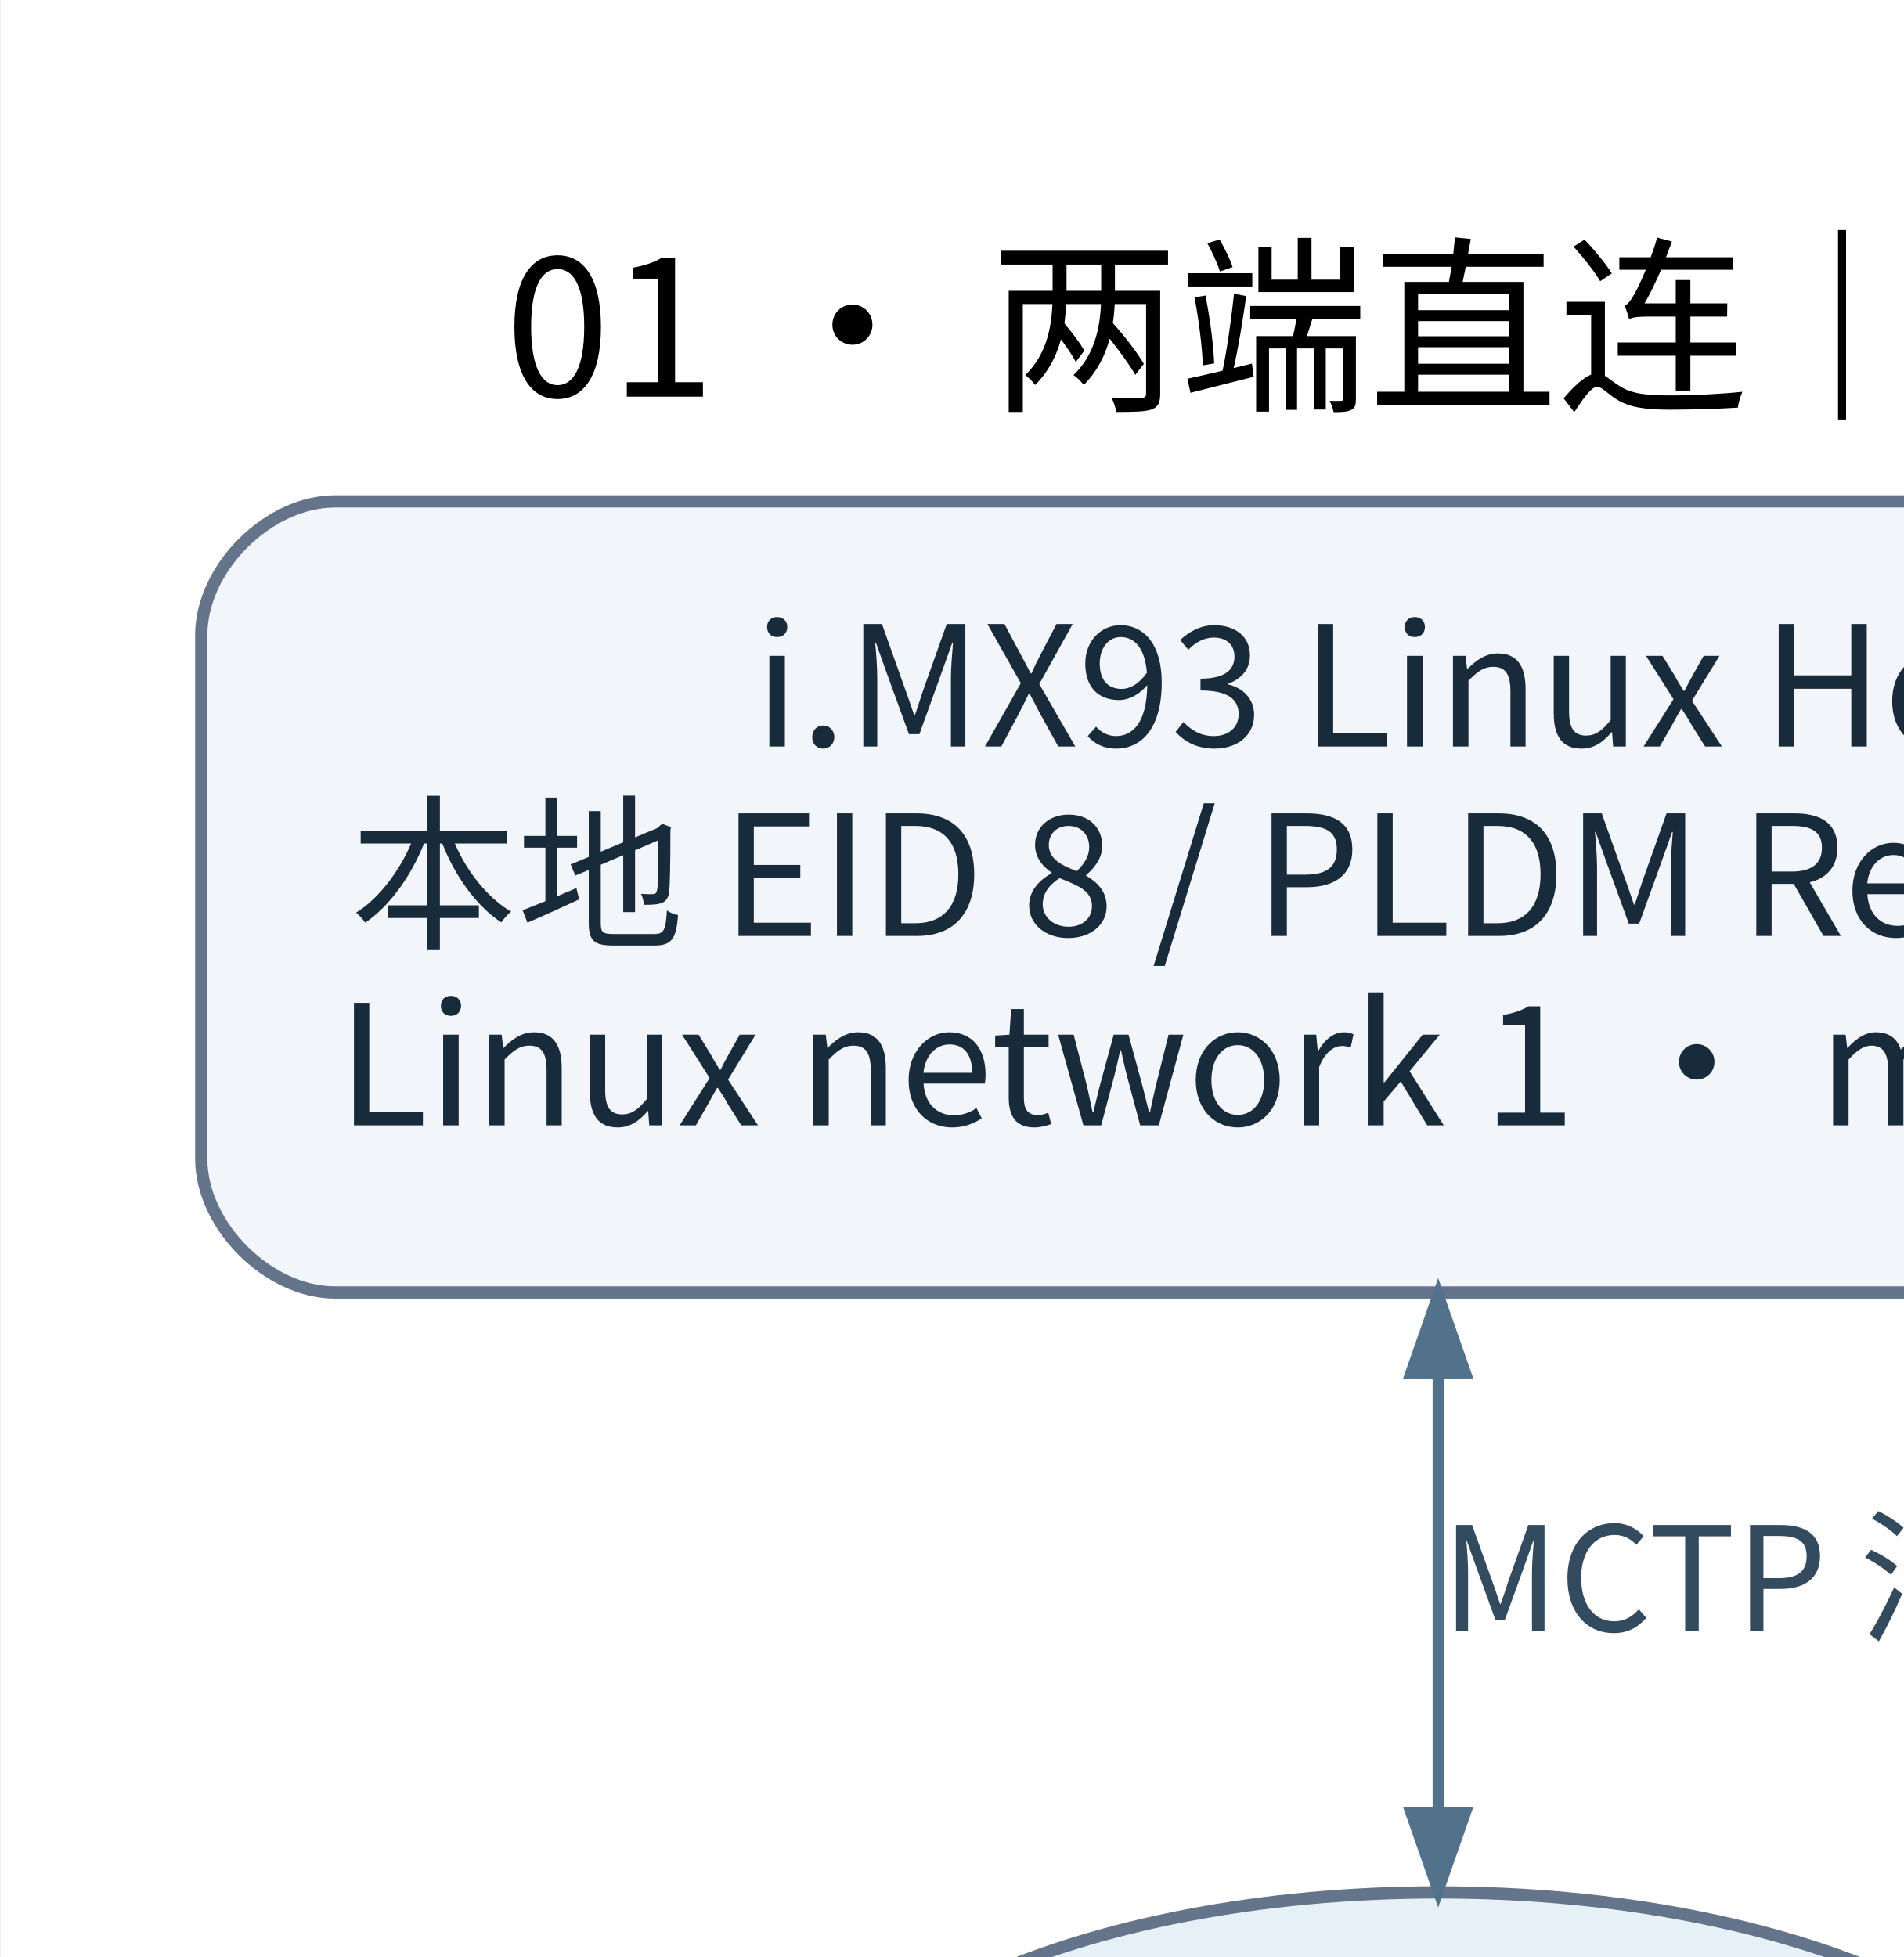
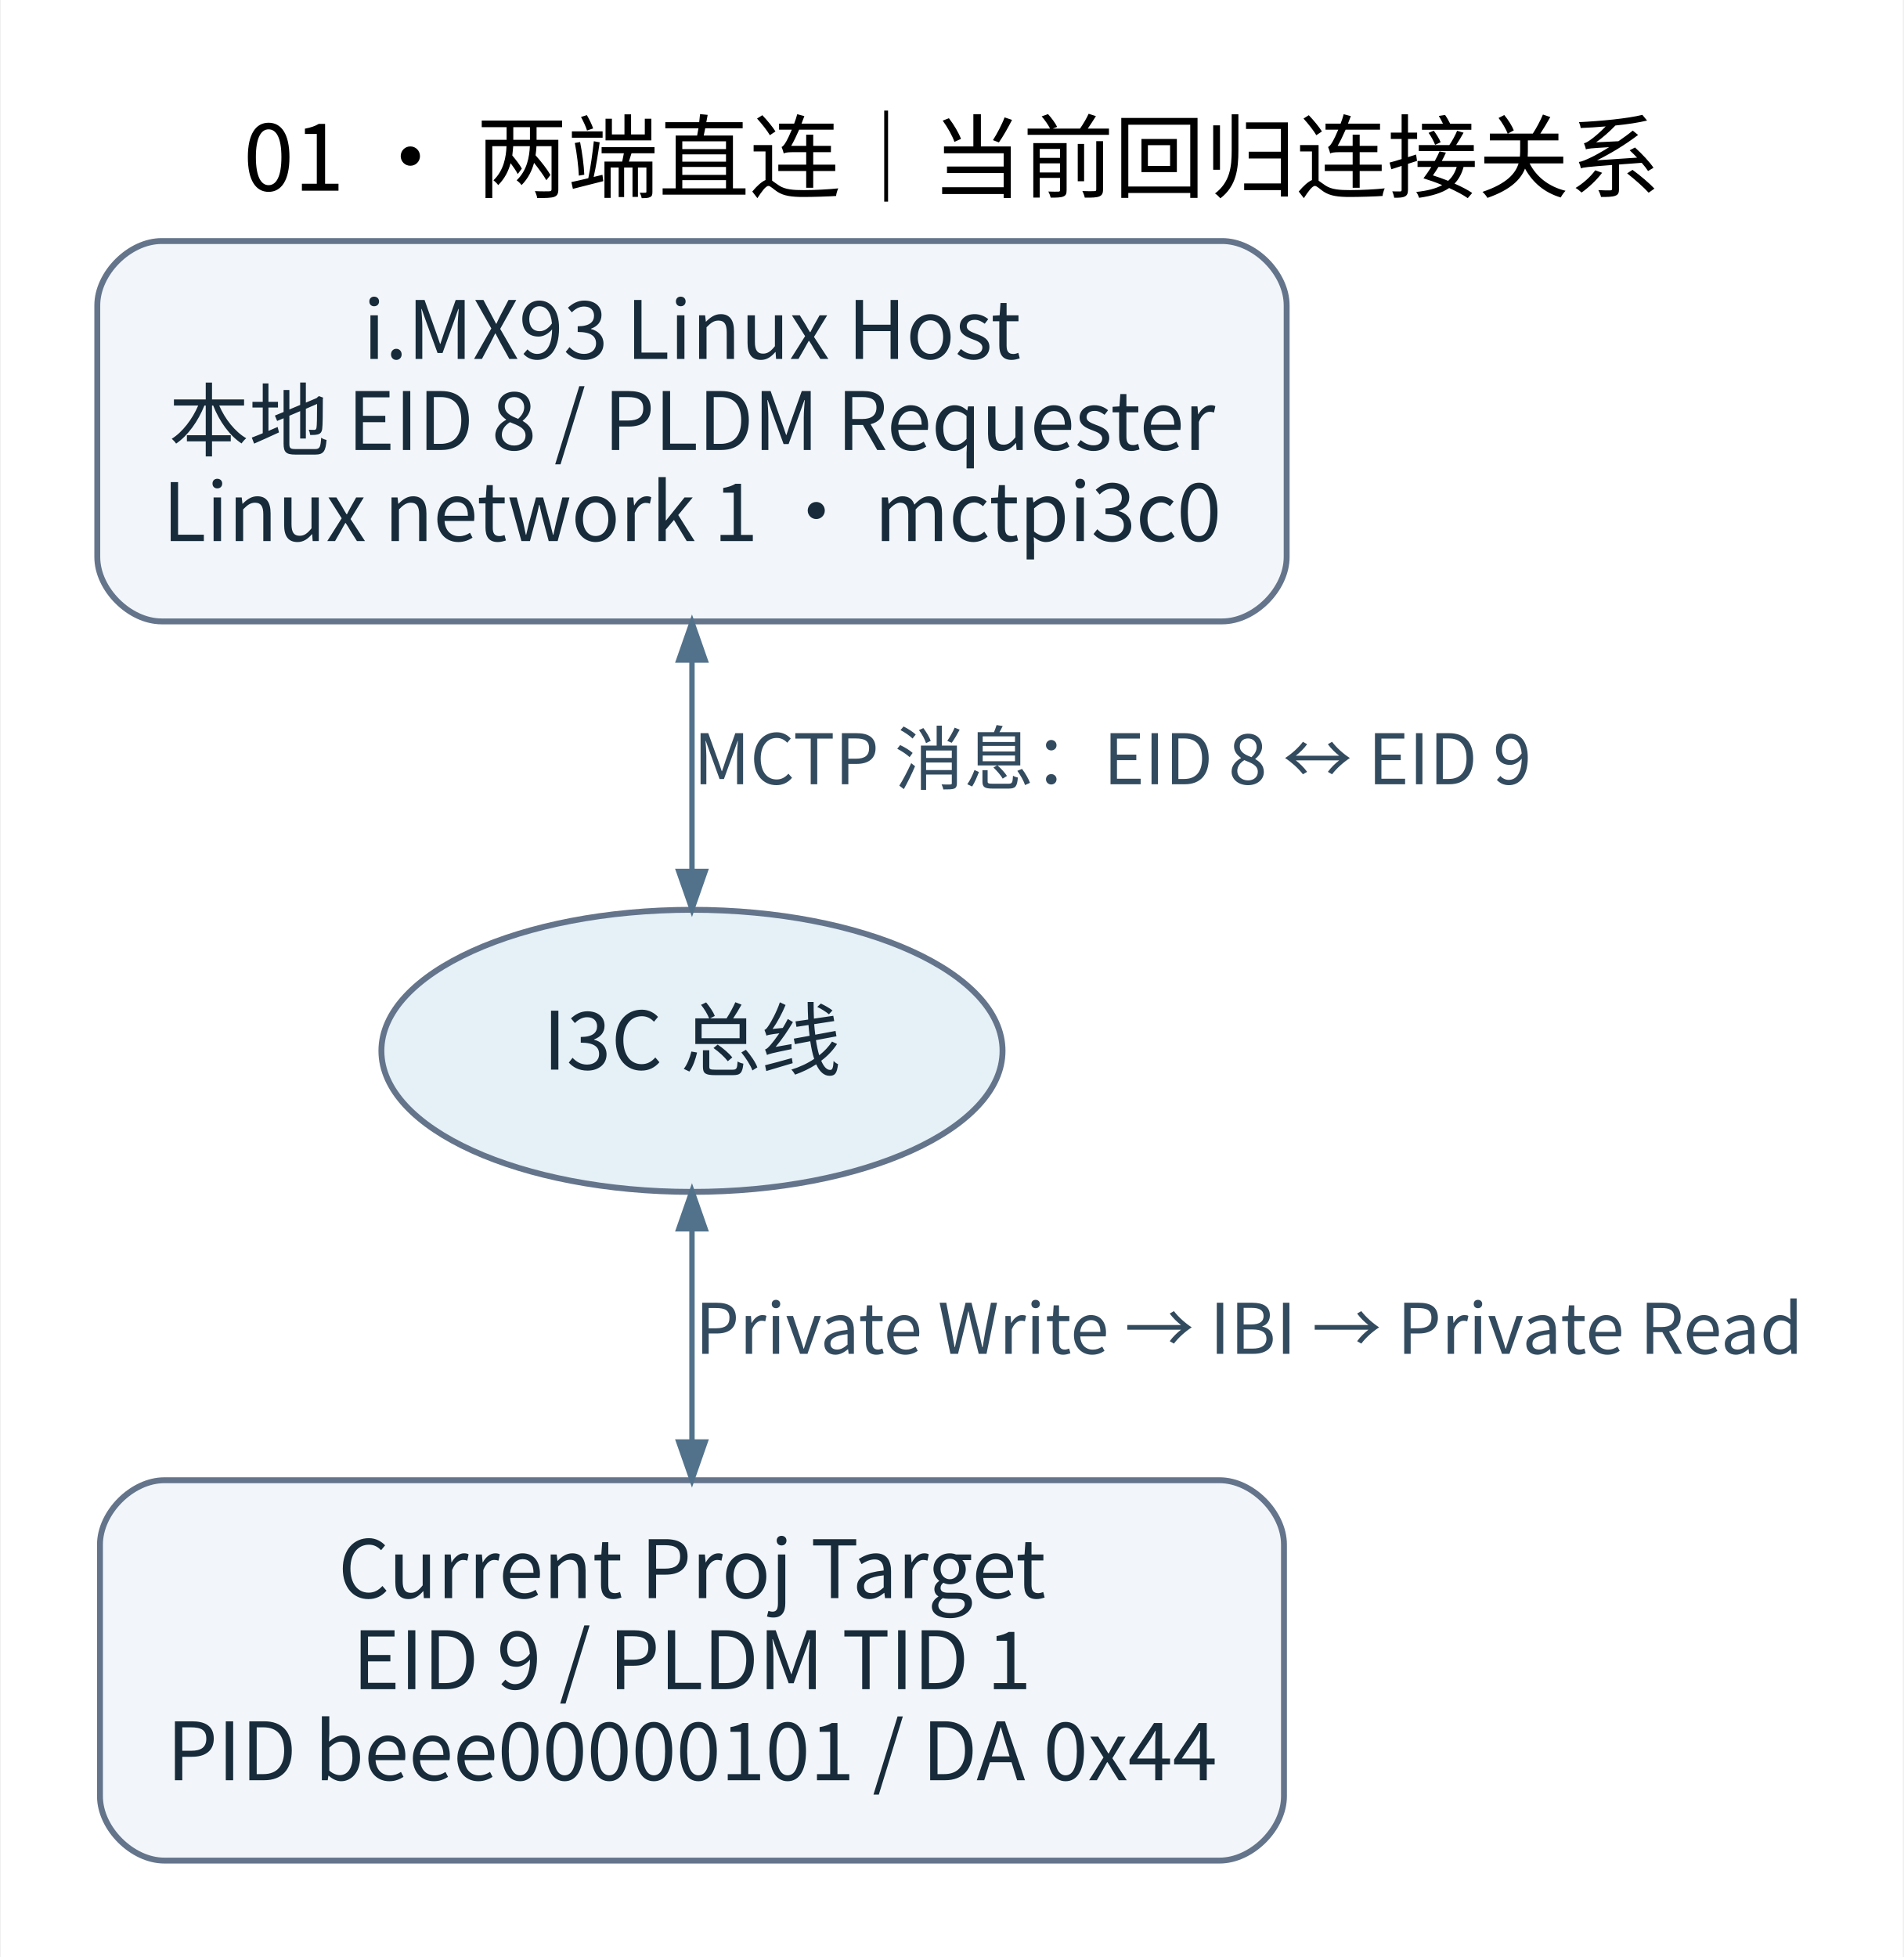
- <svg xmlns="http://www.w3.org/2000/svg" width="740pt" height="761pt" viewBox="0.00 0.00 355.00 365.33">
-   <g id="graph0" class="graph" transform="scale(2.08 2.08) rotate(0) translate(18 347.33)">
+ <svg xmlns="http://www.w3.org/2000/svg" width="355pt" height="365pt" viewBox="0.00 0.00 355.00 365.33">
+   <g id="graph0" class="graph" transform="scale(1 1) rotate(0) translate(18 347.33)">
    <polygon fill="white" stroke="transparent" points="-18,18 -18,-347.33 337,-347.33 337,18 -18,18" />
    <text text-anchor="middle" x="159.5" y="-311.73" font-family="Noto Sans CJK SC" font-size="17.00">01 · 两端直连｜当前回归连接关系</text>
    <g id="node1" class="node">
      <path fill="#f2f6fa" stroke="#64748b" stroke-width="1.1" d="M210,-302.33C210,-302.33 12,-302.33 12,-302.33 6,-302.33 0,-296.33 0,-290.33 0,-290.33 0,-243.33 0,-243.33 0,-237.33 6,-231.33 12,-231.33 12,-231.33 210,-231.33 210,-231.33 216,-231.33 222,-237.33 222,-243.33 222,-243.33 222,-290.33 222,-290.33 222,-296.33 216,-302.33 210,-302.33" />
      <text text-anchor="middle" x="111" y="-280.33" font-family="Noto Sans CJK SC" font-size="15.00" fill="#172b3a">i.MX93 Linux Host</text>
      <text text-anchor="middle" x="111" y="-263.33" font-family="Noto Sans CJK SC" font-size="15.00" fill="#172b3a">本地 EID 8 / PLDM Requester</text>
      <text text-anchor="middle" x="111" y="-246.33" font-family="Noto Sans CJK SC" font-size="15.00" fill="#172b3a">Linux network 1 · mctpi3c0</text>
    </g>
    <g id="node2" class="node">
      <ellipse fill="#e5f0f7" stroke="#64748b" stroke-width="1.1" cx="111" cy="-151.16" rx="57.97" ry="26.33" />
      <text text-anchor="middle" x="111" y="-147.66" font-family="Noto Sans CJK SC" font-size="15.00" fill="#172b3a">I3C 总线</text>
    </g>
    <g id="edge1" class="edge">
      <path fill="none" stroke="#52728c" d="M111,-224.09C111,-211.2 111,-197.19 111,-184.99" />
      <polygon fill="#52728c" stroke="#52728c" points="108.55,-224.11 111,-231.11 113.45,-224.11 108.55,-224.11" />
      <polygon fill="#52728c" stroke="#52728c" points="113.45,-184.65 111,-177.65 108.55,-184.65 113.45,-184.65" />
      <text text-anchor="middle" x="189.5" y="-200.93" font-family="Noto Sans CJK SC" font-size="13.00" fill="#334b5f">MCTP 消息：EID 8 ↔ EID 9</text>
    </g>
    <g id="node3" class="node">
      <path fill="#f2f6fa" stroke="#64748b" stroke-width="1.1" d="M209.5,-71C209.5,-71 12.5,-71 12.5,-71 6.5,-71 0.5,-65 0.5,-59 0.5,-59 0.5,-12 0.5,-12 0.5,-6 6.5,0 12.5,0 12.5,0 209.5,0 209.5,0 215.5,0 221.5,-6 221.5,-12 221.5,-12 221.5,-59 221.5,-59 221.5,-65 215.5,-71 209.5,-71" />
      <text text-anchor="middle" x="111" y="-49" font-family="Noto Sans CJK SC" font-size="15.00" fill="#172b3a">Current Proj Target</text>
      <text text-anchor="middle" x="111" y="-32" font-family="Noto Sans CJK SC" font-size="15.00" fill="#172b3a">EID 9 / PLDM TID 1</text>
      <text text-anchor="middle" x="111" y="-15" font-family="Noto Sans CJK SC" font-size="15.00" fill="#172b3a">PID beee00000101 / DA 0x44</text>
    </g>
    <g id="edge2" class="edge">
      <path fill="none" stroke="#52728c" d="M111,-117.6C111,-105.33 111,-91.21 111,-78.22" />
      <polygon fill="#52728c" stroke="#52728c" points="108.55,-117.94 111,-124.94 113.45,-117.94 108.55,-117.94" />
      <polygon fill="#52728c" stroke="#52728c" points="113.45,-78.14 111,-71.14 108.55,-78.14 113.45,-78.14" />
      <text text-anchor="middle" x="215" y="-94.6" font-family="Noto Sans CJK SC" font-size="13.00" fill="#334b5f">Private Write → IBI → Private Read</text>
    </g>
  </g>
</svg>
